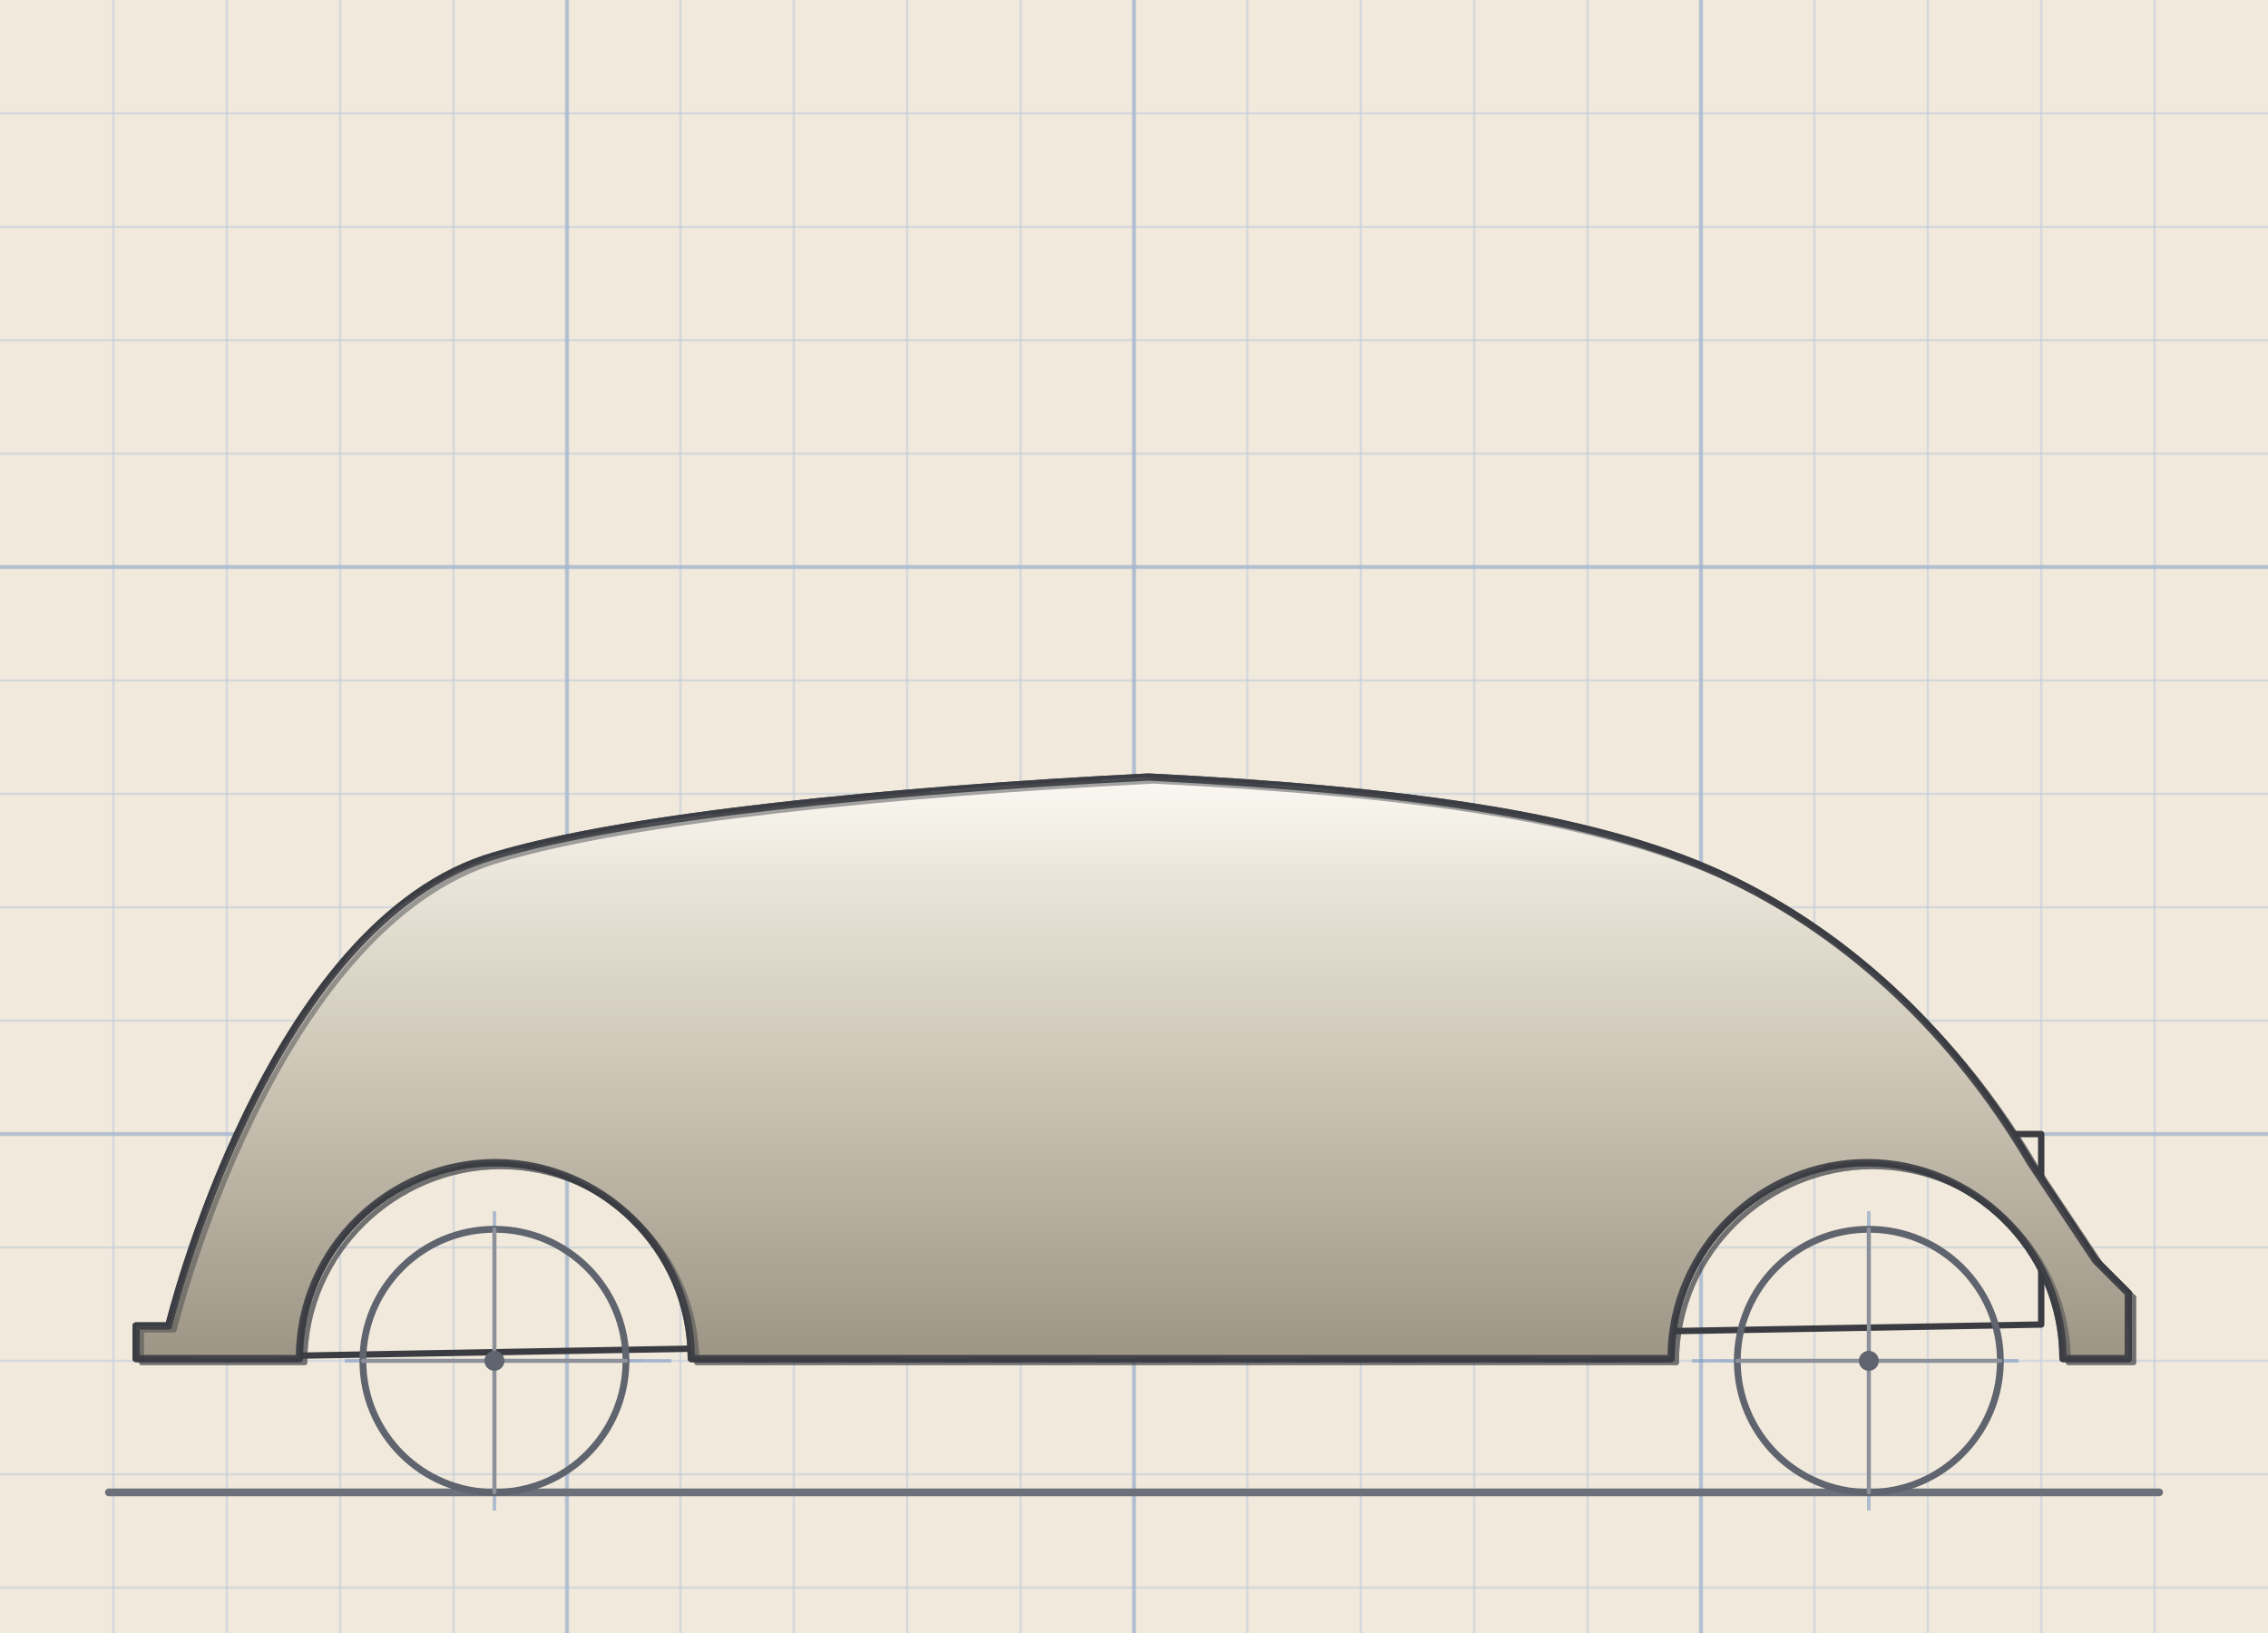
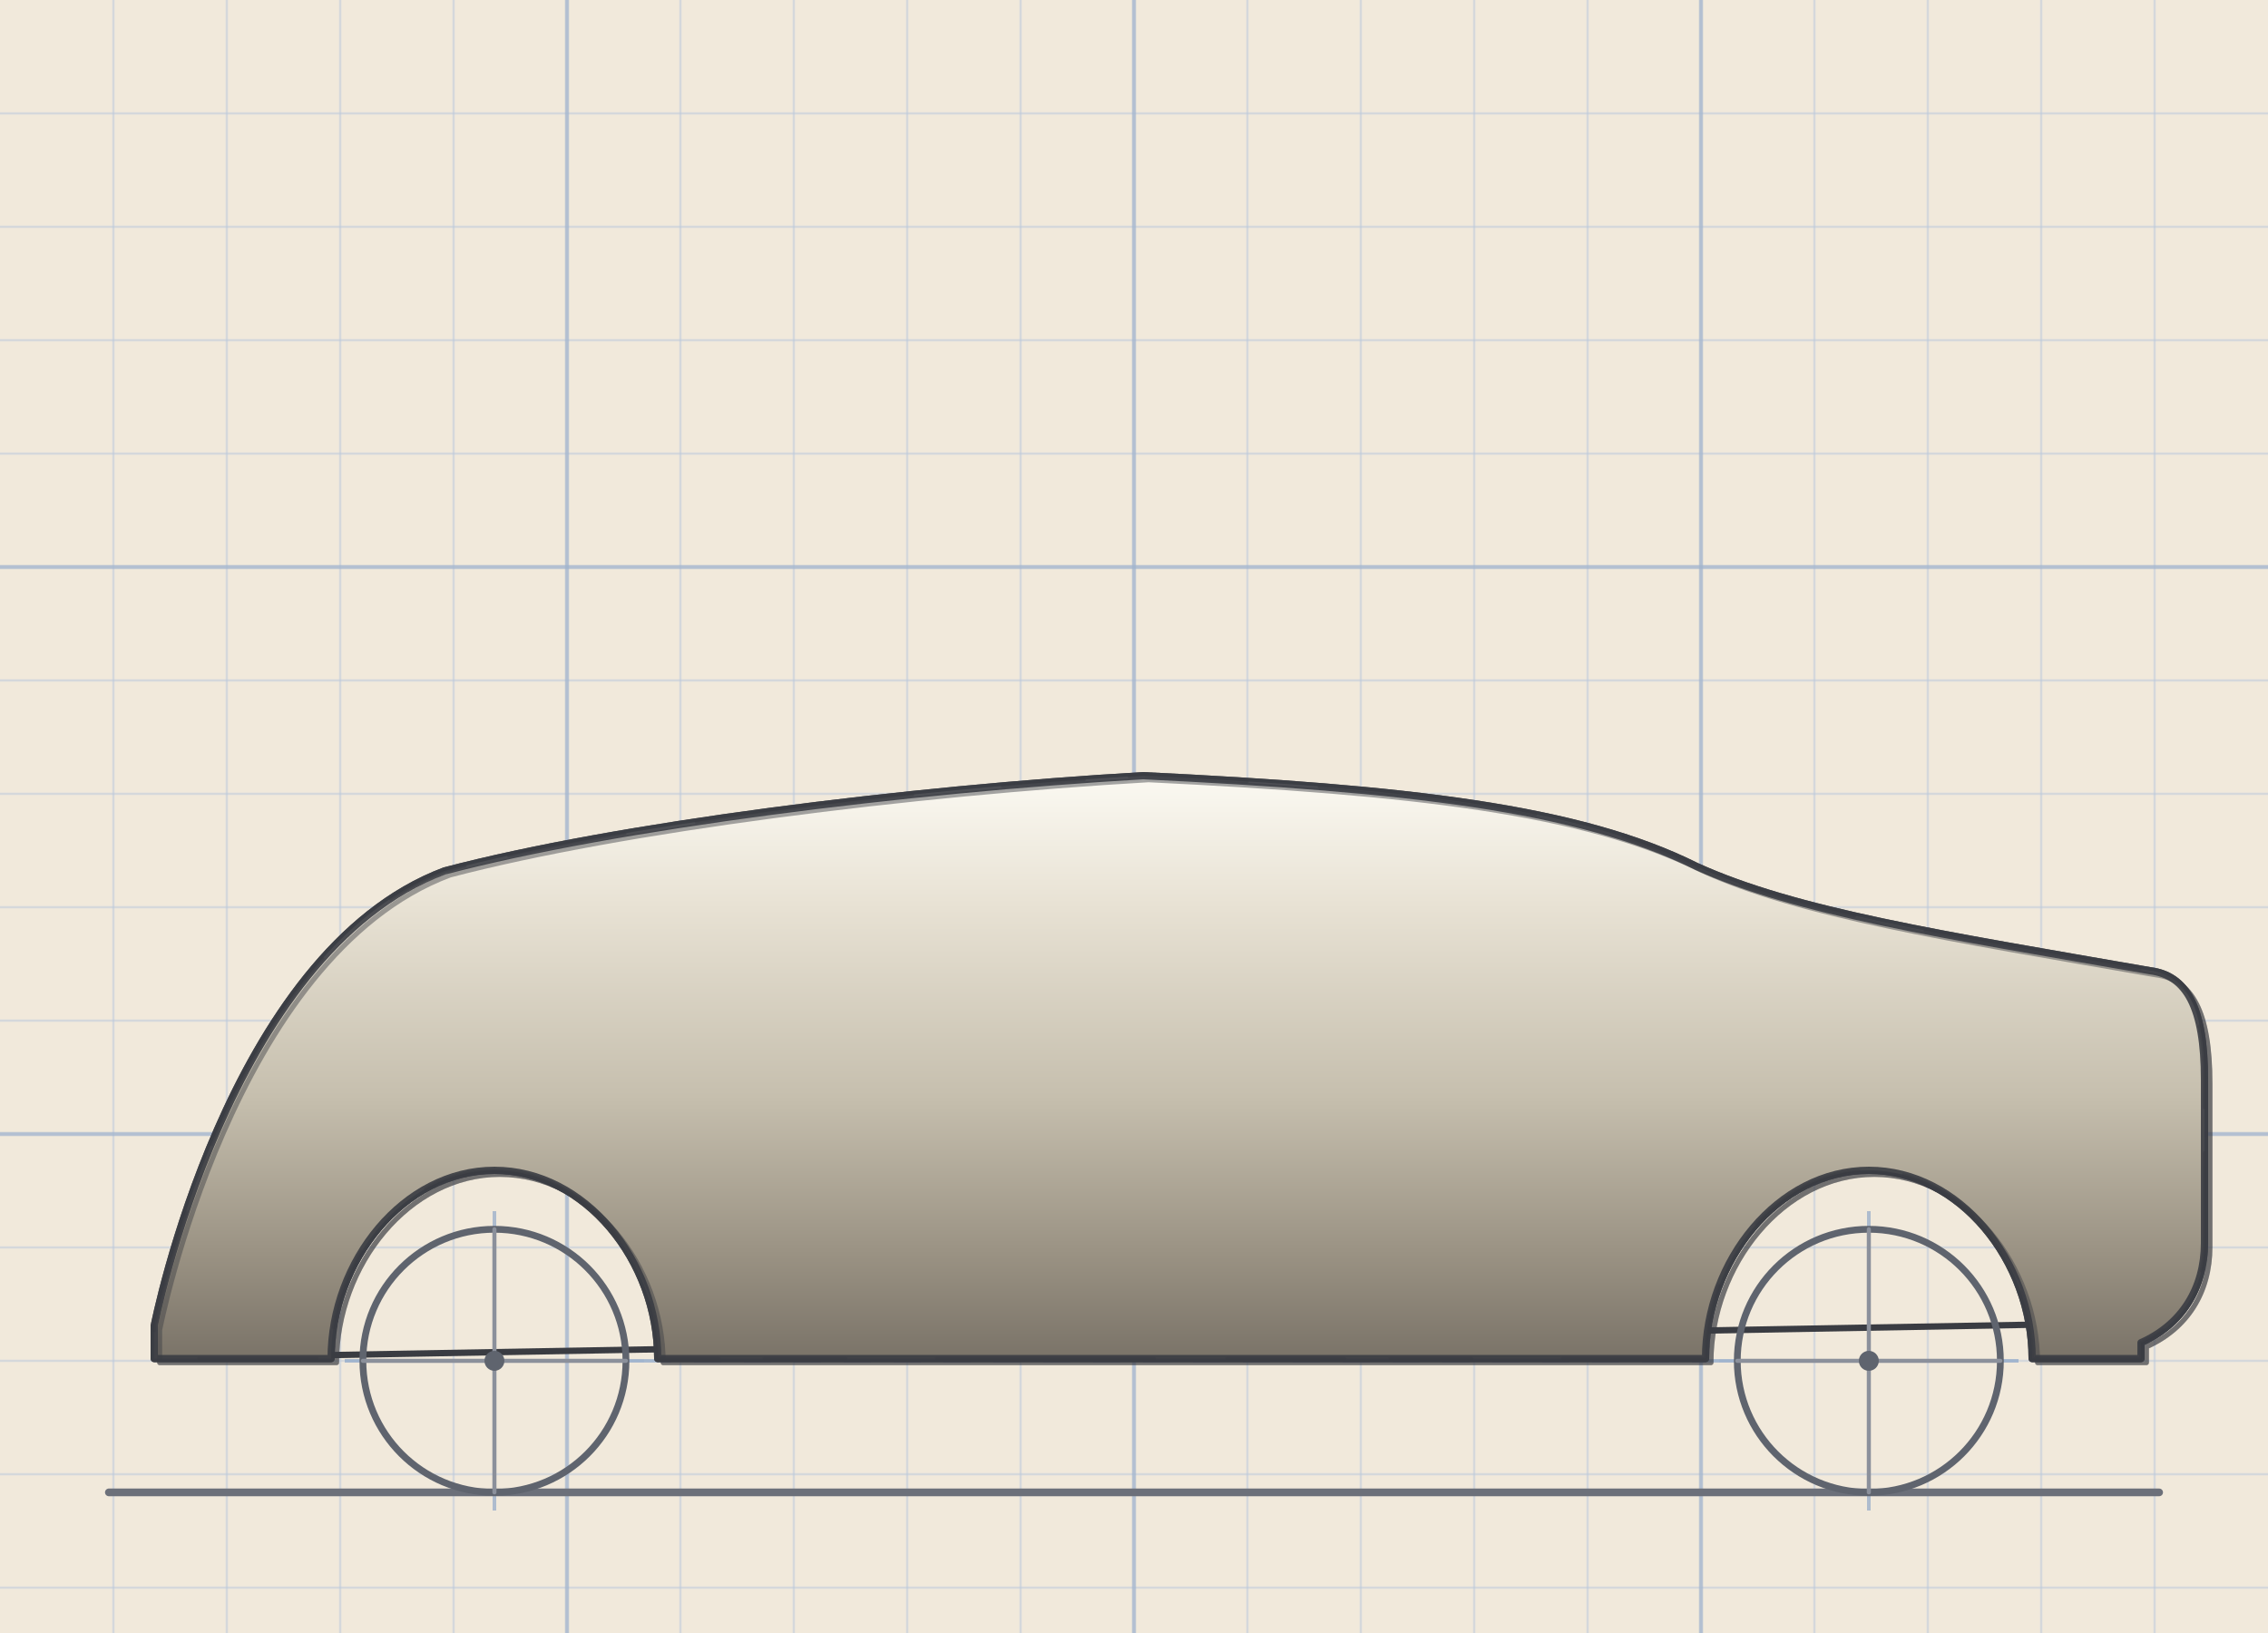
<svg xmlns="http://www.w3.org/2000/svg" viewBox="0 0 500 360" role="img">
  <defs>
    <linearGradient id="gBody" x1="0" y1="0" x2="0" y2="1">
-       <stop offset="0%" stop-color="#FBF9F3" />
-       <stop offset="18%" stop-color="#E9E4D8" />
-       <stop offset="55%" stop-color="#C9C2B2" />
-       <stop offset="100%" stop-color="#9C9484" />
+       <stop offset="0%" stop-color="#FBF9F2" />
+       <stop offset="22%" stop-color="#E8E2D4" />
+       <stop offset="55%" stop-color="#C6BFAE" />
+       <stop offset="82%" stop-color="#9A9283" />
+       <stop offset="100%" stop-color="#7A7368" />
    </linearGradient>
    <linearGradient id="gGlass" x1="0" y1="0" x2="0" y2="1">
      <stop offset="0%" stop-color="#55585F" />
      <stop offset="100%" stop-color="#7B7F88" />
    </linearGradient>
    <radialGradient id="gTire" cx="0.5" cy="0.5" r="0.5">
      <stop offset="0%" stop-color="#4A4E55" />
      <stop offset="75%" stop-color="#2D3036" />
      <stop offset="100%" stop-color="#202227" />
    </radialGradient>
    <radialGradient id="gRim" cx="0.5" cy="0.5" r="0.5">
      <stop offset="0%" stop-color="#F3F2EC" />
      <stop offset="70%" stop-color="#C6C1B4" />
      <stop offset="100%" stop-color="#A39C8D" />
    </radialGradient>
    <radialGradient id="gGround" cx="0.5" cy="0.5" r="0.5">
      <stop offset="0%" stop-color="#8A8478" stop-opacity="0.34" />
      <stop offset="100%" stop-color="#8A8478" stop-opacity="0" />
    </radialGradient>
    <radialGradient id="gMetal" cx="0.5" cy="0.36" r="0.66">
      <stop offset="0%" stop-color="#FDFCF8" />
      <stop offset="24%" stop-color="#D4CFC2" />
      <stop offset="48%" stop-color="#8B8478" />
      <stop offset="66%" stop-color="#3A3C42" />
      <stop offset="82%" stop-color="#B9B3A6" />
      <stop offset="100%" stop-color="#6E6A61" />
    </radialGradient>
    <radialGradient id="gMatte" cx="0.5" cy="0.42" r="0.62">
      <stop offset="0%" stop-color="#EFEDE6" />
      <stop offset="55%" stop-color="#B9B4A8" />
      <stop offset="100%" stop-color="#7D786E" />
    </radialGradient>
    <radialGradient id="gGlassBall" cx="0.36" cy="0.32" r="0.7">
      <stop offset="0%" stop-color="#FBF9F3" stop-opacity="0.2" />
      <stop offset="55%" stop-color="#7B7F88" stop-opacity="0.1" />
      <stop offset="100%" stop-color="#3A3C42" stop-opacity="0.38" />
    </radialGradient>
    <linearGradient id="gTonePaper" x1="0" y1="0" x2="0" y2="1">
      <stop offset="0%" stop-color="#D6D0C2" />
      <stop offset="100%" stop-color="#BCB5A5" />
    </linearGradient>
    <linearGradient id="gScreen" x1="0" y1="0" x2="0" y2="1">
      <stop offset="0%" stop-color="#41444C" />
      <stop offset="100%" stop-color="#22242A" />
    </linearGradient>
  </defs>
  <rect x="0" y="0" width="500" height="360" fill="#F1E9DB" />
  <line x1="25" y1="0" x2="25" y2="360" stroke="#B9C8DC" stroke-width="0.5" opacity="0.5" />
  <line x1="50" y1="0" x2="50" y2="360" stroke="#B9C8DC" stroke-width="0.5" opacity="0.5" />
  <line x1="75" y1="0" x2="75" y2="360" stroke="#B9C8DC" stroke-width="0.5" opacity="0.5" />
  <line x1="100" y1="0" x2="100" y2="360" stroke="#B9C8DC" stroke-width="0.5" opacity="0.5" />
  <line x1="125" y1="0" x2="125" y2="360" stroke="#B9C8DC" stroke-width="0.5" opacity="0.5" />
  <line x1="150" y1="0" x2="150" y2="360" stroke="#B9C8DC" stroke-width="0.5" opacity="0.5" />
  <line x1="175" y1="0" x2="175" y2="360" stroke="#B9C8DC" stroke-width="0.5" opacity="0.5" />
  <line x1="200" y1="0" x2="200" y2="360" stroke="#B9C8DC" stroke-width="0.5" opacity="0.5" />
  <line x1="225" y1="0" x2="225" y2="360" stroke="#B9C8DC" stroke-width="0.5" opacity="0.5" />
  <line x1="250" y1="0" x2="250" y2="360" stroke="#B9C8DC" stroke-width="0.5" opacity="0.5" />
  <line x1="275" y1="0" x2="275" y2="360" stroke="#B9C8DC" stroke-width="0.5" opacity="0.5" />
  <line x1="300" y1="0" x2="300" y2="360" stroke="#B9C8DC" stroke-width="0.5" opacity="0.5" />
  <line x1="325" y1="0" x2="325" y2="360" stroke="#B9C8DC" stroke-width="0.5" opacity="0.5" />
  <line x1="350" y1="0" x2="350" y2="360" stroke="#B9C8DC" stroke-width="0.5" opacity="0.5" />
  <line x1="375" y1="0" x2="375" y2="360" stroke="#B9C8DC" stroke-width="0.5" opacity="0.5" />
  <line x1="400" y1="0" x2="400" y2="360" stroke="#B9C8DC" stroke-width="0.5" opacity="0.5" />
  <line x1="425" y1="0" x2="425" y2="360" stroke="#B9C8DC" stroke-width="0.5" opacity="0.5" />
  <line x1="450" y1="0" x2="450" y2="360" stroke="#B9C8DC" stroke-width="0.5" opacity="0.5" />
  <line x1="475" y1="0" x2="475" y2="360" stroke="#B9C8DC" stroke-width="0.5" opacity="0.5" />
  <line x1="0" y1="25" x2="500" y2="25" stroke="#B9C8DC" stroke-width="0.5" opacity="0.5" />
  <line x1="0" y1="50" x2="500" y2="50" stroke="#B9C8DC" stroke-width="0.5" opacity="0.5" />
  <line x1="0" y1="75" x2="500" y2="75" stroke="#B9C8DC" stroke-width="0.5" opacity="0.5" />
  <line x1="0" y1="100" x2="500" y2="100" stroke="#B9C8DC" stroke-width="0.5" opacity="0.5" />
  <line x1="0" y1="125" x2="500" y2="125" stroke="#B9C8DC" stroke-width="0.5" opacity="0.5" />
  <line x1="0" y1="150" x2="500" y2="150" stroke="#B9C8DC" stroke-width="0.5" opacity="0.5" />
  <line x1="0" y1="175" x2="500" y2="175" stroke="#B9C8DC" stroke-width="0.5" opacity="0.5" />
  <line x1="0" y1="200" x2="500" y2="200" stroke="#B9C8DC" stroke-width="0.5" opacity="0.5" />
  <line x1="0" y1="225" x2="500" y2="225" stroke="#B9C8DC" stroke-width="0.5" opacity="0.5" />
  <line x1="0" y1="250" x2="500" y2="250" stroke="#B9C8DC" stroke-width="0.5" opacity="0.5" />
  <line x1="0" y1="275" x2="500" y2="275" stroke="#B9C8DC" stroke-width="0.5" opacity="0.5" />
  <line x1="0" y1="300" x2="500" y2="300" stroke="#B9C8DC" stroke-width="0.5" opacity="0.5" />
  <line x1="0" y1="325" x2="500" y2="325" stroke="#B9C8DC" stroke-width="0.5" opacity="0.5" />
  <line x1="0" y1="350" x2="500" y2="350" stroke="#B9C8DC" stroke-width="0.5" opacity="0.5" />
  <line x1="125" y1="0" x2="125" y2="360" stroke="#9FB2CC" stroke-width="0.9" opacity="0.65" />
  <line x1="250" y1="0" x2="250" y2="360" stroke="#9FB2CC" stroke-width="0.9" opacity="0.65" />
  <line x1="375" y1="0" x2="375" y2="360" stroke="#9FB2CC" stroke-width="0.9" opacity="0.65" />
  <line x1="0" y1="125" x2="500" y2="125" stroke="#9FB2CC" stroke-width="0.9" opacity="0.65" />
  <line x1="0" y1="250" x2="500" y2="250" stroke="#9FB2CC" stroke-width="0.9" opacity="0.65" />
  <line x1="24" y1="329" x2="476" y2="329" stroke="#6B8FC2" stroke-width="1.0" stroke-dasharray="10 7" opacity="0.7" />
  <circle cx="109" cy="300" r="29" stroke="#6B8FC2" stroke-width="0.9" fill="none" opacity="0.6" />
  <line x1="76" y1="300" x2="142" y2="300" stroke="#6B8FC2" stroke-width="0.8" opacity="0.5" />
  <line x1="109" y1="267" x2="109" y2="333" stroke="#6B8FC2" stroke-width="0.8" opacity="0.5" />
  <circle cx="412" cy="300" r="29" stroke="#6B8FC2" stroke-width="0.9" fill="none" opacity="0.6" />
  <line x1="379" y1="300" x2="445" y2="300" stroke="#6B8FC2" stroke-width="0.8" opacity="0.5" />
  <line x1="412" y1="267" x2="412" y2="333" stroke="#6B8FC2" stroke-width="0.8" opacity="0.5" />
  <line x1="109" y1="300" x2="412" y2="300" stroke="#6B8FC2" stroke-width="0.8" stroke-dasharray="6 5" opacity="0.45" />
  <path d="M58 250 L450 250 L450 292 L58 299 Z" stroke="#3A3C42" stroke-width="1.4" stroke-linecap="round" stroke-linejoin="round" fill="none" />
  <path d="M130 200 L250 176 L250 250 L130 250 Z" stroke="#3A3C42" stroke-width="1.4" stroke-linecap="round" stroke-linejoin="round" fill="none" />
-   <path d="M37.2 292.3 C37.2 292.3 58.8 203.0 109.2 188.6 C138.0 180.0 195.6 174.2 253.2 171.3 C310.8 174.2 354.0 180.0 382.8 194.4 C411.6 208.7 433.2 231.8 447.6 256.3 L462.0 277.9 L469.2 285.1 L469.2 299.5 L454.8 299.5 C454.8 275.0 434.6 256.3 411.6 256.3 C388.6 256.3 368.4 275.0 368.4 299.5 L152.4 299.5 C152.4 275.0 132.2 256.3 109.2 256.3 C86.2 256.3 66.0 275.0 66.0 299.5 L30.0 299.5 L30.0 292.3 Z" fill="url(#gBody)" />
-   <path d="M37.2 292.3 C37.2 292.3 58.8 203.0 109.2 188.6 C138.0 180.0 195.6 174.2 253.2 171.3 C310.8 174.2 354.0 180.0 382.8 194.4 C411.6 208.7 433.2 231.8 447.6 256.3 L462.0 277.9 L469.2 285.1 L469.2 299.5 L454.8 299.5 C454.8 275.0 434.6 256.3 411.6 256.3 C388.6 256.3 368.4 275.0 368.4 299.5 L152.4 299.5 C152.4 275.0 132.2 256.3 109.2 256.3 C86.2 256.3 66.0 275.0 66.0 299.5 L30.0 299.5 L30.0 292.3 Z" stroke="#3A3C42" stroke-width="1.6" stroke-linecap="round" stroke-linejoin="round" fill="none" opacity="0.9" />
-   <path d="M37.2 292.3 C37.2 292.3 58.8 203.0 109.2 188.6 C138.0 180.0 195.6 174.2 253.2 171.3 C310.8 174.2 354.0 180.0 382.8 194.4 C411.6 208.7 433.2 231.8 447.6 256.3 L462.0 277.9 L469.2 285.1 L469.2 299.5 L454.8 299.5 C454.8 275.0 434.6 256.3 411.6 256.3 C388.6 256.3 368.4 275.0 368.4 299.5 L152.4 299.5 C152.4 275.0 132.2 256.3 109.2 256.3 C86.2 256.3 66.0 275.0 66.0 299.5 L30.0 299.5 L30.0 292.3 Z" stroke="#3A3C42" stroke-width="1.1" stroke-linecap="round" stroke-linejoin="round" fill="none" opacity="0.45" transform="translate(1.2 0.9)" />
-   <path d="M37.2 292.3 C37.2 292.3 58.8 203.0 109.2 188.6 C138.0 180.0 195.6 174.2 253.2 171.3 C310.8 174.2 354.0 180.0 382.8 194.4 C411.6 208.7 433.2 231.8 447.6 256.3 L462.0 277.9 L469.2 285.1 L469.2 299.5 L454.8 299.5 C454.8 275.0 434.6 256.3 411.6 256.3 C388.6 256.3 368.4 275.0 368.4 299.5 L152.4 299.5 C152.4 275.0 132.2 256.3 109.2 256.3 C86.2 256.3 66.0 275.0 66.0 299.5 L30.0 299.5 L30.0 292.3 Z" stroke="#3A3C42" stroke-width="0.8" stroke-linecap="round" stroke-linejoin="round" fill="none" stroke-dasharray="26 16 48 20 18 10" opacity="0.5" />
-   <path d="M37.2 292.3 C37.2 292.3 58.8 203.0 109.2 188.6 C138.0 180.0 195.6 174.2 253.2 171.3 C310.8 174.2 354.0 180.0 382.8 194.4 C411.6 208.7 433.2 231.8 447.6 256.3 L462.0 277.9 L469.2 285.1 L469.2 299.5 L454.8 299.5 C454.8 275.0 434.6 256.3 411.6 256.3 C388.6 256.3 368.4 275.0 368.4 299.5 L152.4 299.5 C152.4 275.0 132.2 256.3 109.2 256.3 C86.2 256.3 66.0 275.0 66.0 299.5 L30.0 299.5 L30.0 292.3 Z" fill="url(#gBody)" />
-   <path d="M37.2 292.3 C37.2 292.3 58.8 203.0 109.2 188.6 C138.0 180.0 195.6 174.2 253.2 171.3 C310.8 174.2 354.0 180.0 382.8 194.4 C411.6 208.7 433.2 231.8 447.6 256.3 L462.0 277.9 L469.2 285.1 L469.2 299.5 L454.8 299.5 C454.8 275.0 434.6 256.3 411.6 256.3 C388.6 256.3 368.4 275.0 368.4 299.5 L152.4 299.5 C152.4 275.0 132.2 256.3 109.2 256.3 C86.2 256.3 66.0 275.0 66.0 299.5 L30.0 299.5 L30.0 292.3 Z" stroke="#3A3C42" stroke-width="1.6" stroke-linecap="round" stroke-linejoin="round" fill="none" opacity="0.9" />
-   <path d="M37.2 292.3 C37.2 292.3 58.8 203.0 109.2 188.6 C138.0 180.0 195.6 174.2 253.2 171.3 C310.8 174.2 354.0 180.0 382.8 194.4 C411.6 208.7 433.2 231.8 447.6 256.3 L462.0 277.9 L469.2 285.1 L469.2 299.5 L454.8 299.5 C454.8 275.0 434.6 256.3 411.6 256.3 C388.6 256.3 368.4 275.0 368.4 299.5 L152.4 299.5 C152.4 275.0 132.2 256.3 109.2 256.3 C86.2 256.3 66.0 275.0 66.0 299.5 L30.0 299.5 L30.0 292.3 Z" stroke="#3A3C42" stroke-width="1.1" stroke-linecap="round" stroke-linejoin="round" fill="none" opacity="0.45" transform="translate(1.2 0.9)" />
-   <path d="M37.2 292.3 C37.2 292.3 58.8 203.0 109.2 188.6 C138.0 180.0 195.6 174.2 253.2 171.3 C310.8 174.2 354.0 180.0 382.8 194.4 C411.6 208.7 433.2 231.8 447.6 256.3 L462.0 277.9 L469.2 285.1 L469.2 299.5 L454.8 299.5 C454.8 275.0 434.6 256.3 411.6 256.3 C388.6 256.3 368.4 275.0 368.4 299.5 L152.4 299.5 C152.4 275.0 132.2 256.3 109.2 256.3 C86.2 256.3 66.0 275.0 66.0 299.5 L30.0 299.5 L30.0 292.3 Z" stroke="#3A3C42" stroke-width="0.8" stroke-linecap="round" stroke-linejoin="round" fill="none" stroke-dasharray="26 16 48 20 18 10" opacity="0.5" />
+   <path d="M34.0 292.3 C34.0 292.3 50.0 210.0 98.0 192.0 C136.0 182.0 200.0 174.0 252.0 171.0 C310.0 173.8 348.0 178.0 374.0 191.0 C396.0 201.0 428.0 206.0 474.0 214.0 C482.0 215.0 486.0 222.0 486.0 238.0 L486.0 274.0 C486.0 284.0 481.0 292.0 472.0 296.0 L472.0 299.5 L448.0 299.5 C448.0 278.0 432.0 258.0 412.0 258.0 C392.0 258.0 376.0 278.0 376.0 299.5 L145.0 299.5 C145.0 278.0 129.0 258.0 109.0 258.0 C89.0 258.0 73.0 278.0 73.0 299.5 L34.0 299.5 Z" fill="url(#gBody)" />
+   <path d="M34.0 292.3 C34.0 292.3 50.0 210.0 98.0 192.0 C136.0 182.0 200.0 174.0 252.0 171.0 C310.0 173.8 348.0 178.0 374.0 191.0 C396.0 201.0 428.0 206.0 474.0 214.0 C482.0 215.0 486.0 222.0 486.0 238.0 L486.0 274.0 C486.0 284.0 481.0 292.0 472.0 296.0 L472.0 299.5 L448.0 299.5 C448.0 278.0 432.0 258.0 412.0 258.0 C392.0 258.0 376.0 278.0 376.0 299.5 L145.0 299.5 C145.0 278.0 129.0 258.0 109.0 258.0 C89.0 258.0 73.0 278.0 73.0 299.5 L34.0 299.5 Z" stroke="#3A3C42" stroke-width="1.6" stroke-linecap="round" stroke-linejoin="round" fill="none" opacity="0.9" />
+   <path d="M34.0 292.3 C34.0 292.3 50.0 210.0 98.0 192.0 C136.0 182.0 200.0 174.0 252.0 171.0 C310.0 173.8 348.0 178.0 374.0 191.0 C396.0 201.0 428.0 206.0 474.0 214.0 C482.0 215.0 486.0 222.0 486.0 238.0 L486.0 274.0 C486.0 284.0 481.0 292.0 472.0 296.0 L472.0 299.5 L448.0 299.5 C448.0 278.0 432.0 258.0 412.0 258.0 C392.0 258.0 376.0 278.0 376.0 299.5 L145.0 299.5 C145.0 278.0 129.0 258.0 109.0 258.0 C89.0 258.0 73.0 278.0 73.0 299.5 L34.0 299.5 Z" stroke="#3A3C42" stroke-width="1.1" stroke-linecap="round" stroke-linejoin="round" fill="none" opacity="0.45" transform="translate(1.2 0.9)" />
+   <path d="M34.0 292.3 C34.0 292.3 50.0 210.0 98.0 192.0 C136.0 182.0 200.0 174.0 252.0 171.0 C310.0 173.8 348.0 178.0 374.0 191.0 C396.0 201.0 428.0 206.0 474.0 214.0 C482.0 215.0 486.0 222.0 486.0 238.0 L486.0 274.0 C486.0 284.0 481.0 292.0 472.0 296.0 L472.0 299.5 L448.0 299.5 C448.0 278.0 432.0 258.0 412.0 258.0 C392.0 258.0 376.0 278.0 376.0 299.5 L145.0 299.5 C145.0 278.0 129.0 258.0 109.0 258.0 C89.0 258.0 73.0 278.0 73.0 299.5 L34.0 299.5 Z" stroke="#3A3C42" stroke-width="0.8" stroke-linecap="round" stroke-linejoin="round" fill="none" stroke-dasharray="26 16 48 20 18 10" opacity="0.5" />
+   <path d="M34.0 292.3 C34.0 292.3 50.0 210.0 98.0 192.0 C136.0 182.0 200.0 174.0 252.0 171.0 C310.0 173.8 348.0 178.0 374.0 191.0 C396.0 201.0 428.0 206.0 474.0 214.0 C482.0 215.0 486.0 222.0 486.0 238.0 L486.0 274.0 C486.0 284.0 481.0 292.0 472.0 296.0 L472.0 299.5 L448.0 299.5 C448.0 278.0 432.0 258.0 412.0 258.0 C392.0 258.0 376.0 278.0 376.0 299.5 L145.0 299.5 C145.0 278.0 129.0 258.0 109.0 258.0 C89.0 258.0 73.0 278.0 73.0 299.5 L34.0 299.5 Z" fill="url(#gBody)" />
+   <path d="M34.0 292.3 C34.0 292.3 50.0 210.0 98.0 192.0 C136.0 182.0 200.0 174.0 252.0 171.0 C310.0 173.8 348.0 178.0 374.0 191.0 C396.0 201.0 428.0 206.0 474.0 214.0 C482.0 215.0 486.0 222.0 486.0 238.0 L486.0 274.0 C486.0 284.0 481.0 292.0 472.0 296.0 L472.0 299.5 L448.0 299.5 C448.0 278.0 432.0 258.0 412.0 258.0 C392.0 258.0 376.0 278.0 376.0 299.5 L145.0 299.5 C145.0 278.0 129.0 258.0 109.0 258.0 C89.0 258.0 73.0 278.0 73.0 299.5 L34.0 299.5 Z" stroke="#3A3C42" stroke-width="1.6" stroke-linecap="round" stroke-linejoin="round" fill="none" opacity="0.9" />
+   <path d="M34.0 292.3 C34.0 292.3 50.0 210.0 98.0 192.0 C136.0 182.0 200.0 174.0 252.0 171.0 C310.0 173.8 348.0 178.0 374.0 191.0 C396.0 201.0 428.0 206.0 474.0 214.0 C482.0 215.0 486.0 222.0 486.0 238.0 L486.0 274.0 C486.0 284.0 481.0 292.0 472.0 296.0 L472.0 299.5 L448.0 299.5 C448.0 278.0 432.0 258.0 412.0 258.0 C392.0 258.0 376.0 278.0 376.0 299.5 L145.0 299.5 C145.0 278.0 129.0 258.0 109.0 258.0 C89.0 258.0 73.0 278.0 73.0 299.5 L34.0 299.5 Z" stroke="#3A3C42" stroke-width="1.1" stroke-linecap="round" stroke-linejoin="round" fill="none" opacity="0.45" transform="translate(1.2 0.9)" />
+   <path d="M34.0 292.3 C34.0 292.3 50.0 210.0 98.0 192.0 C136.0 182.0 200.0 174.0 252.0 171.0 C310.0 173.8 348.0 178.0 374.0 191.0 C396.0 201.0 428.0 206.0 474.0 214.0 C482.0 215.0 486.0 222.0 486.0 238.0 L486.0 274.0 C486.0 284.0 481.0 292.0 472.0 296.0 L472.0 299.5 L448.0 299.5 C448.0 278.0 432.0 258.0 412.0 258.0 C392.0 258.0 376.0 278.0 376.0 299.5 L145.0 299.5 C145.0 278.0 129.0 258.0 109.0 258.0 C89.0 258.0 73.0 278.0 73.0 299.5 L34.0 299.5 Z" stroke="#3A3C42" stroke-width="0.8" stroke-linecap="round" stroke-linejoin="round" fill="none" stroke-dasharray="26 16 48 20 18 10" opacity="0.5" />
  <line x1="24" y1="329" x2="476" y2="329" stroke="#6C707A" stroke-width="1.7" stroke-linecap="round" stroke-linejoin="round" />
  <circle cx="109" cy="300" r="29" stroke="#5F646E" stroke-width="1.5" fill="none" />
  <line x1="80" y1="300" x2="138" y2="300" stroke="#8B909B" stroke-width="0.9" stroke-linecap="round" stroke-linejoin="round" />
  <line x1="109" y1="271" x2="109" y2="329" stroke="#8B909B" stroke-width="0.9" stroke-linecap="round" stroke-linejoin="round" />
  <circle cx="109" cy="300" r="2.2" fill="#5F646E" />
  <circle cx="412" cy="300" r="29" stroke="#5F646E" stroke-width="1.5" fill="none" />
  <line x1="383" y1="300" x2="441" y2="300" stroke="#8B909B" stroke-width="0.9" stroke-linecap="round" stroke-linejoin="round" />
  <line x1="412" y1="271" x2="412" y2="329" stroke="#8B909B" stroke-width="0.9" stroke-linecap="round" stroke-linejoin="round" />
  <circle cx="412" cy="300" r="2.2" fill="#5F646E" />
</svg>
